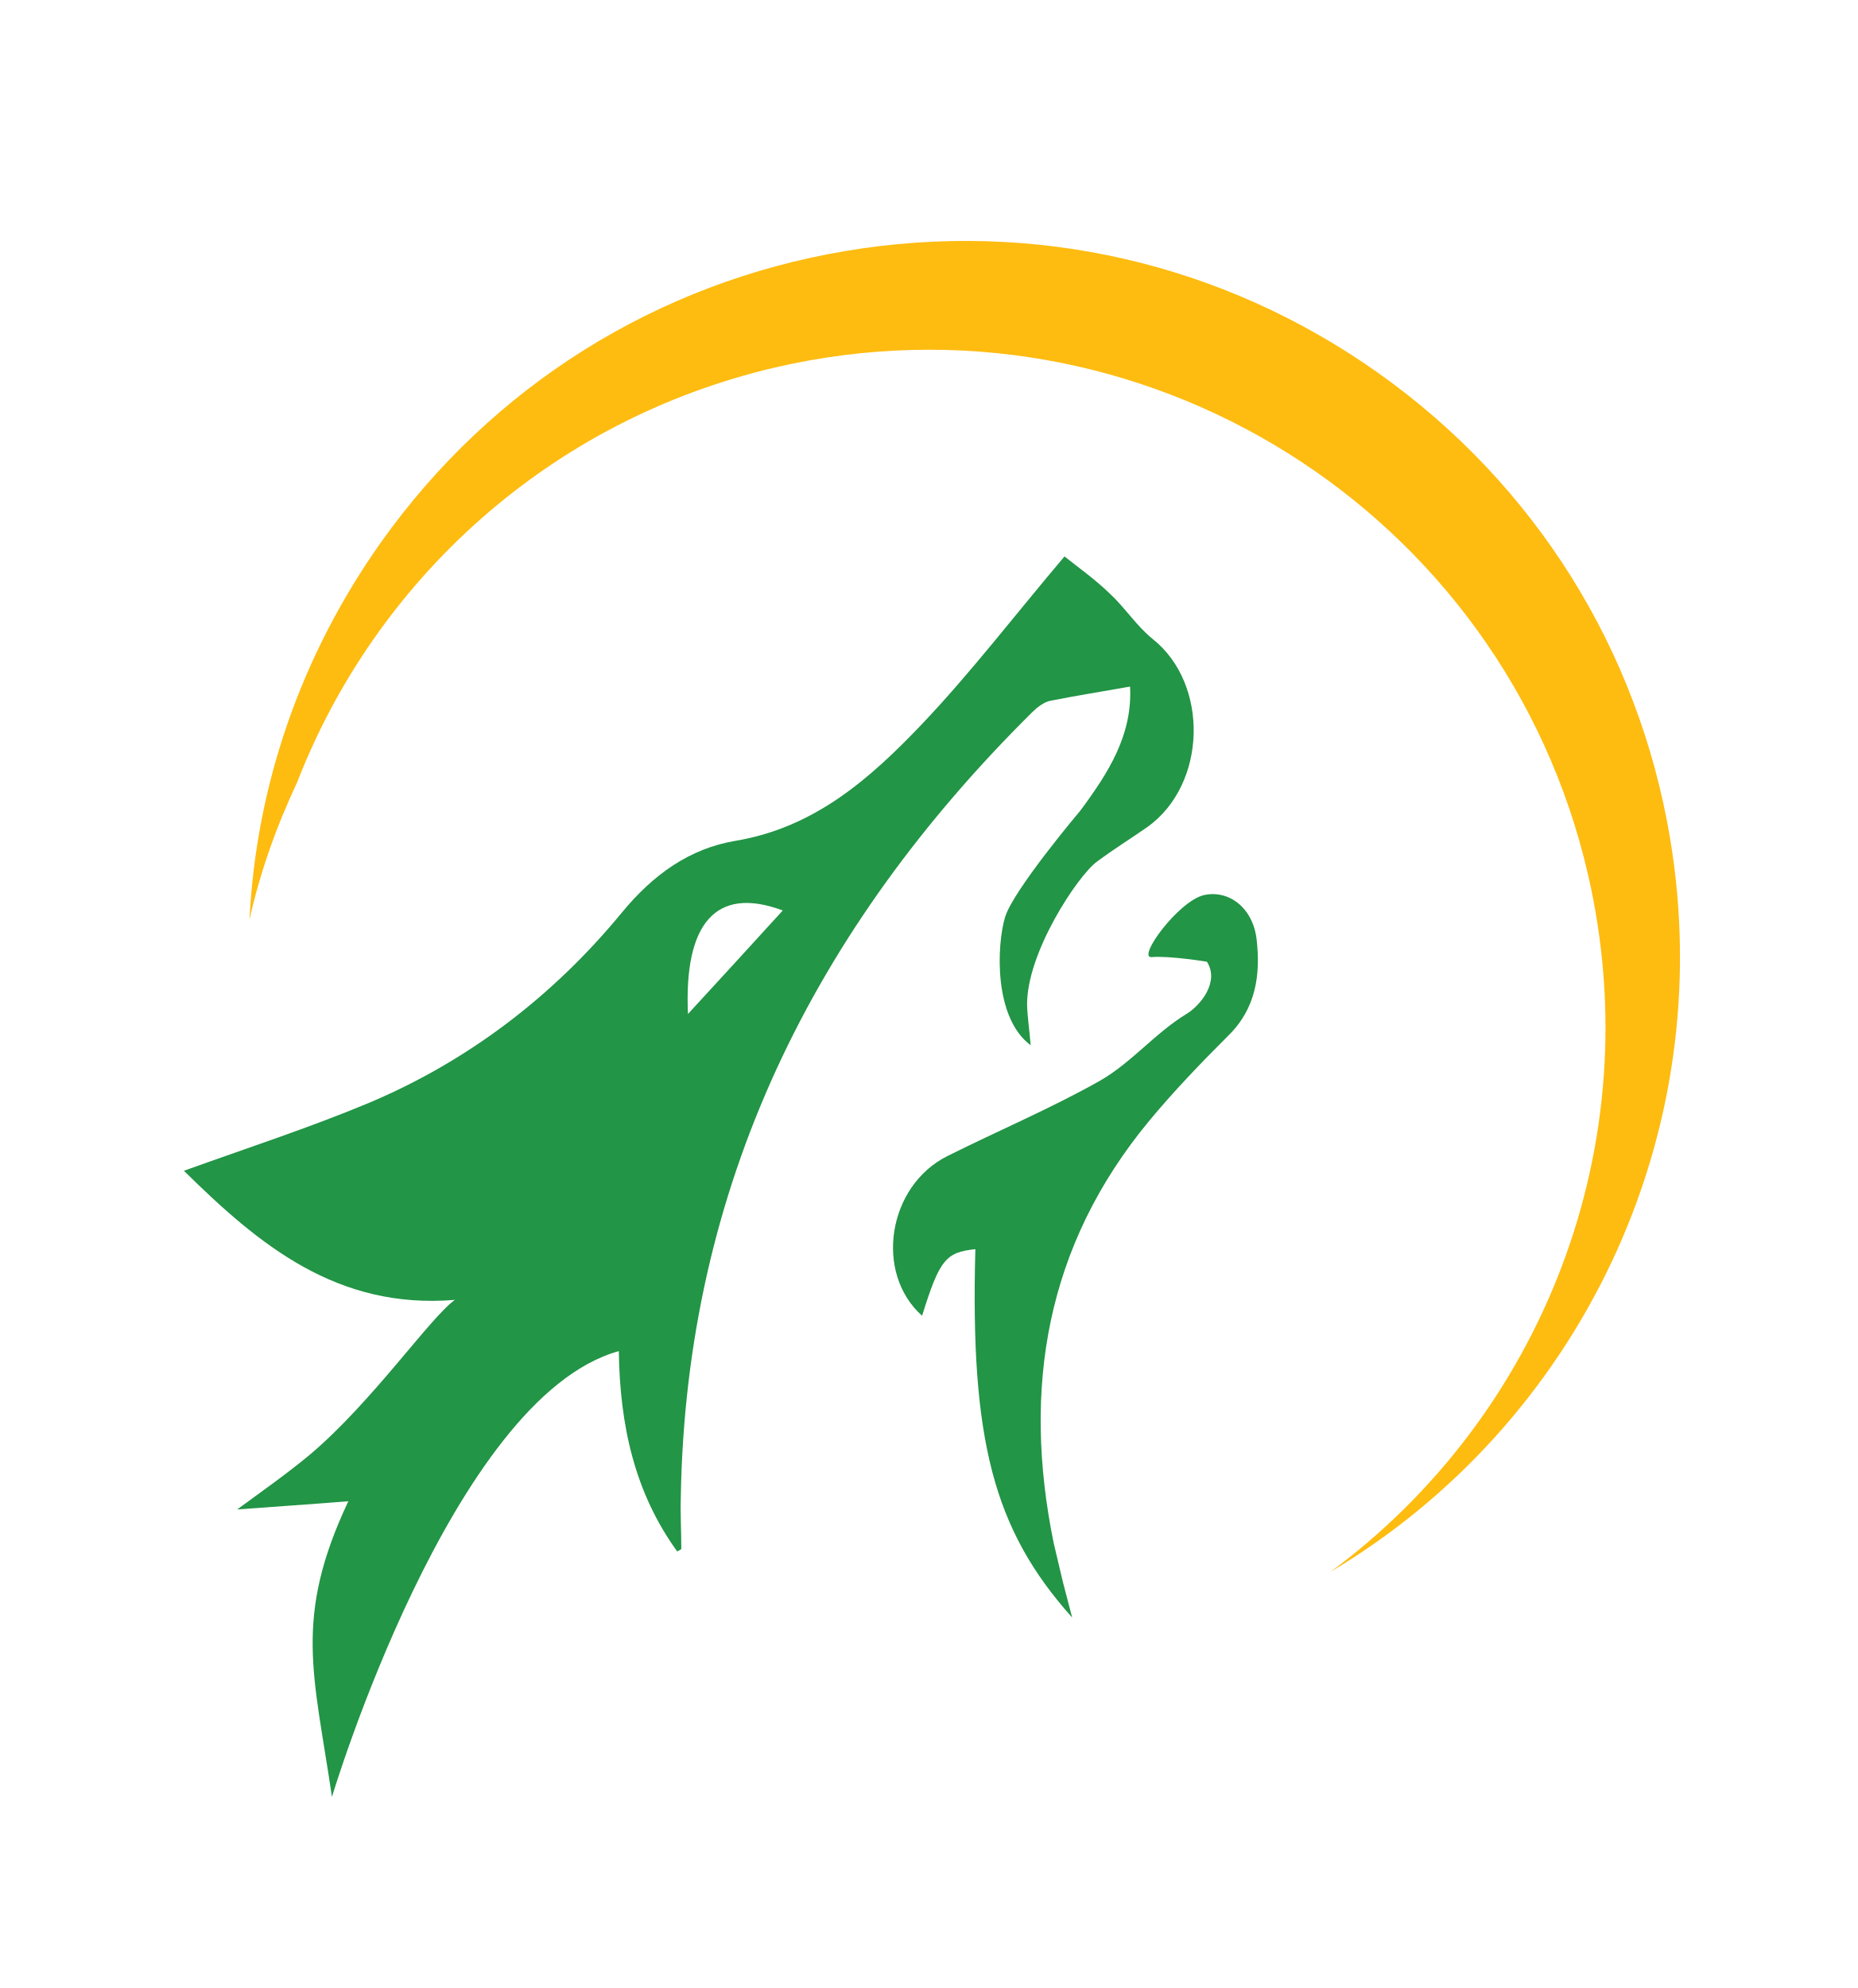
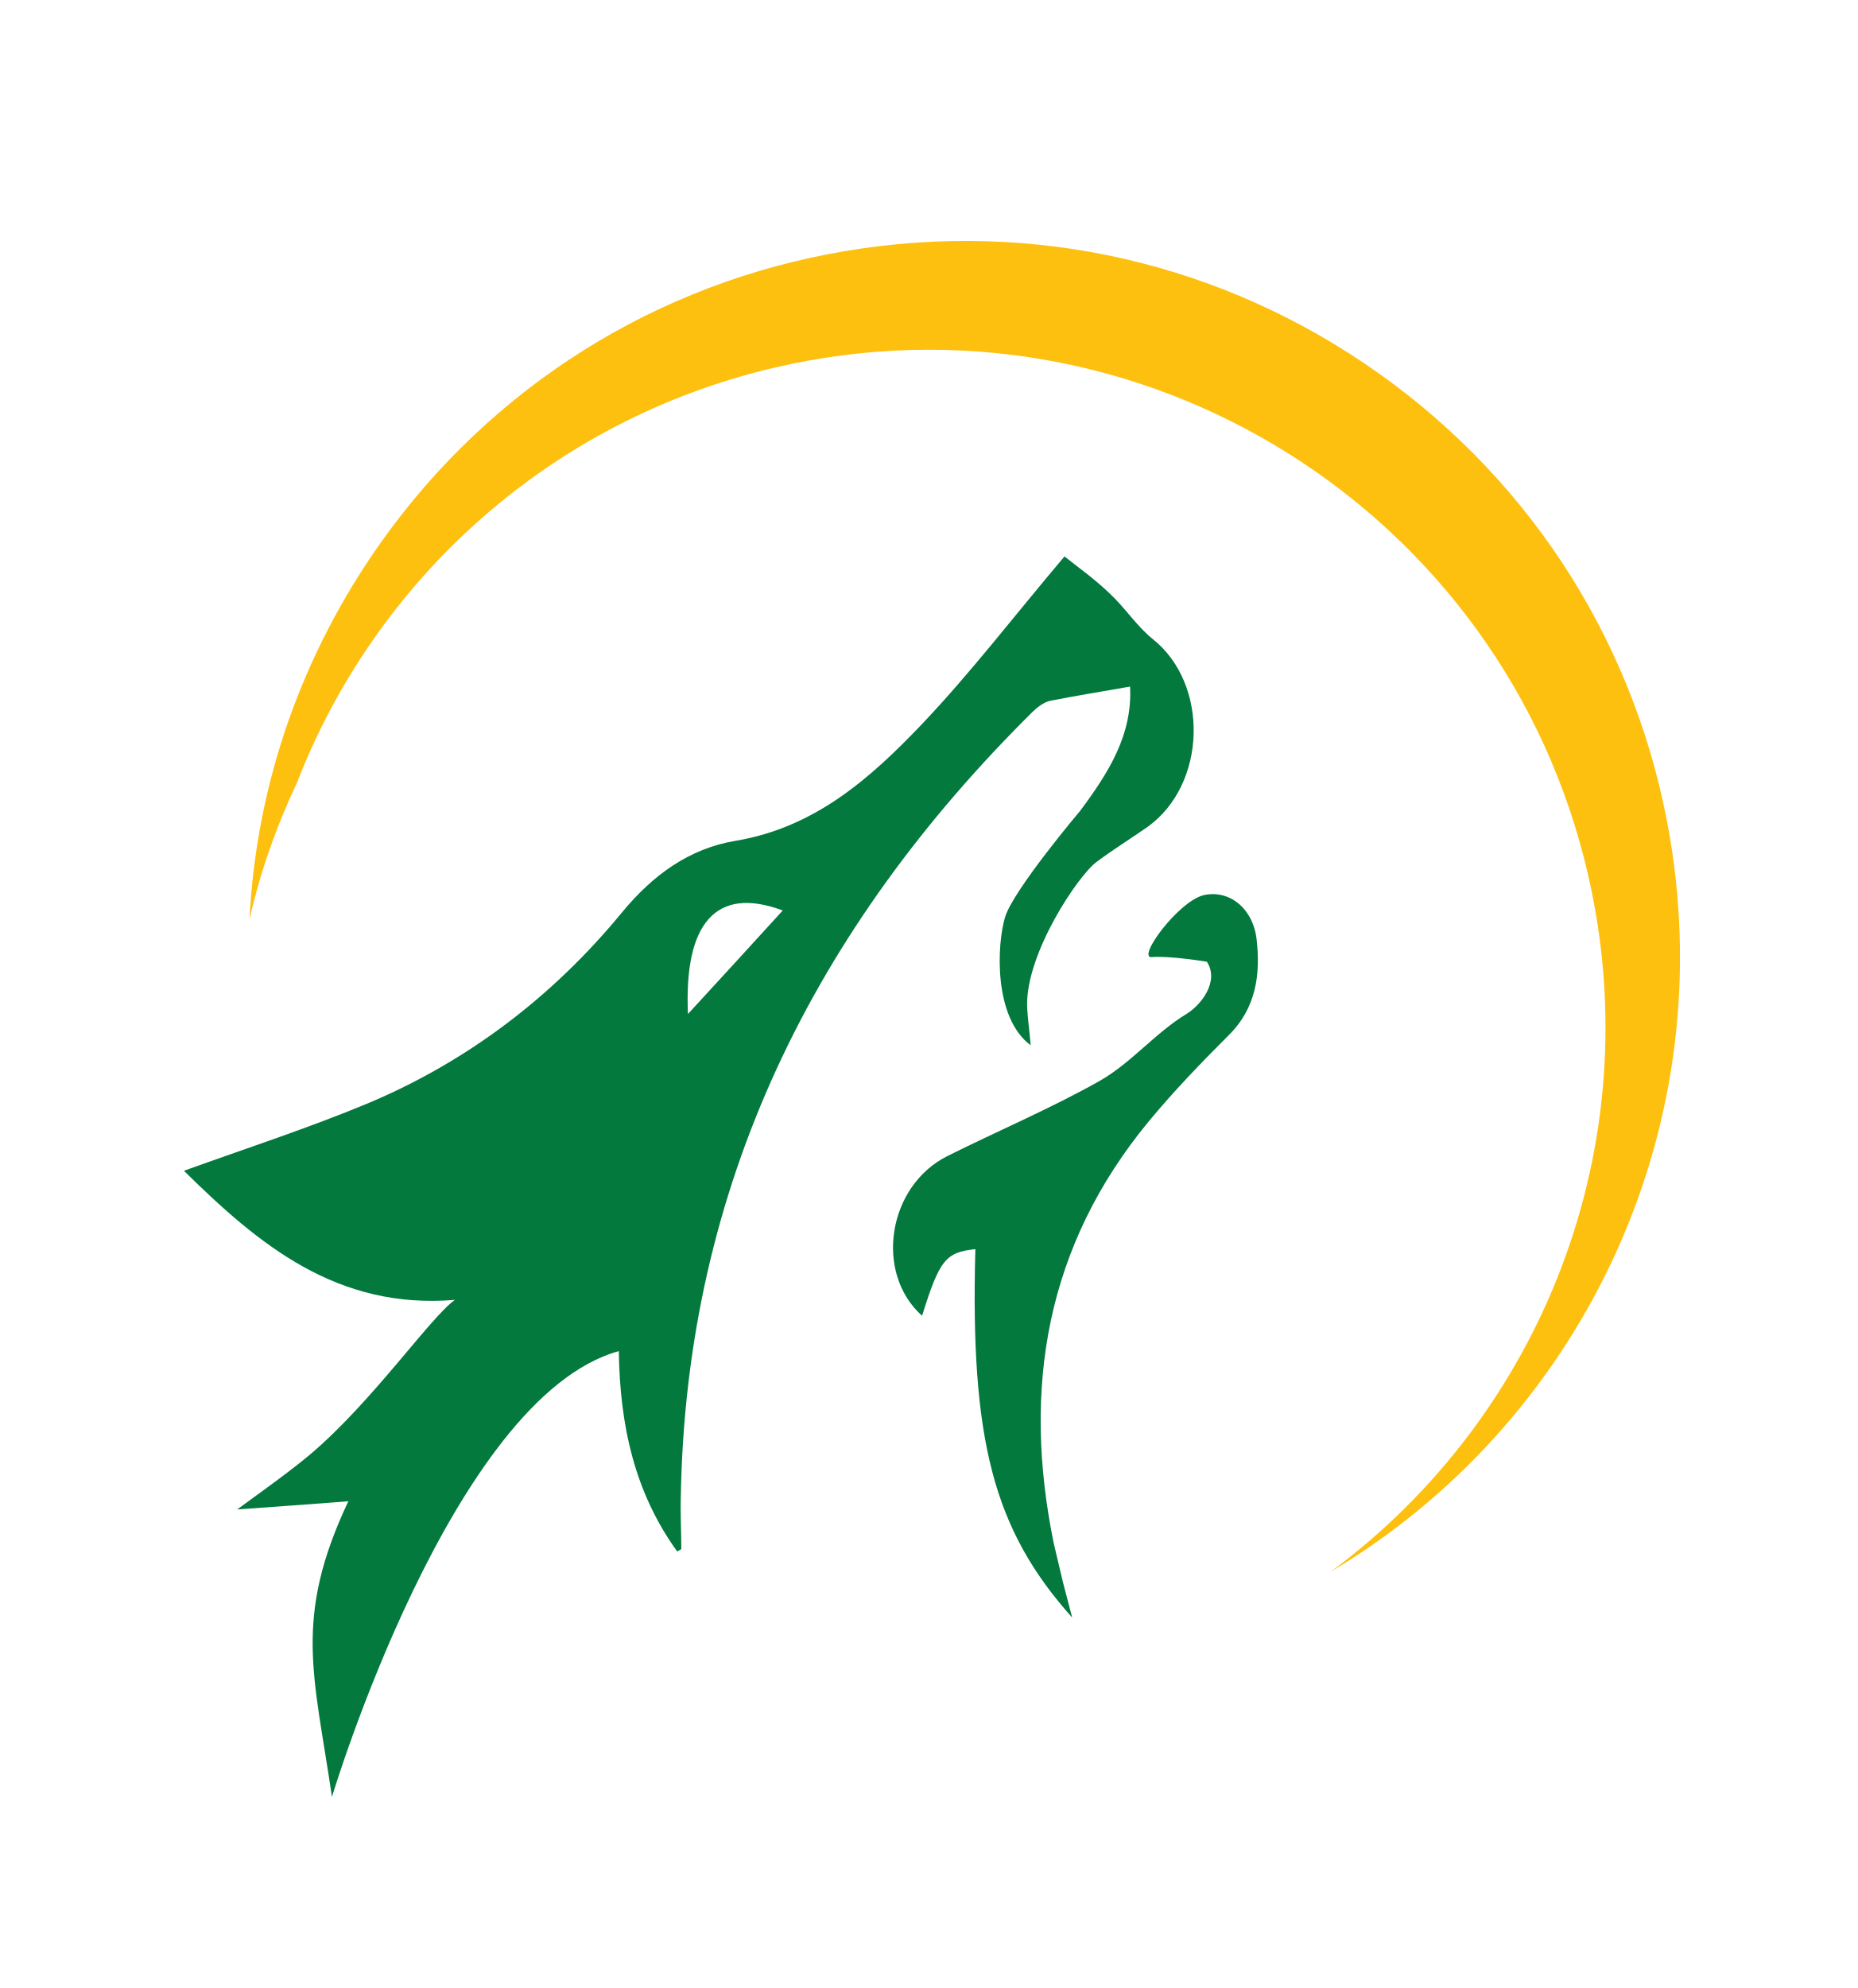
<svg xmlns="http://www.w3.org/2000/svg" version="1.1" id="Layer_1" x="0px" y="0px" viewBox="0 0 362.6 388" style="enable-background:new 0 0 362.6 388;" xml:space="preserve">
  <style type="text/css">
- 	.st0{fill:#229546;}
- 	.st1{fill:#FEBC11;}
+ 	.st0{fill:#03793E;}
+ 	.st1{fill:#FEC00F;}
</style>
  <g>
    <path class="st0" d="M225,124.7c-3.1-2.5-5.4-6.1-8.3-8.8c-3-2.9-6.4-5.3-8.9-7.3c-9.9,11.7-18.3,22.7-27.8,32.7   c-10.1,10.6-20.9,20.2-36.4,22.8c-9,1.5-16.1,6.6-22.2,14c-13.4,16.3-30,29-49.5,37.2c-11.5,4.8-23.5,8.7-36,13.2   c14.7,14.5,29.9,27.1,52.9,25.2c-4.8,3.4-16.1,19.9-28.3,30.2c-4.2,3.5-8.6,6.6-14.2,10.7c8-0.6,14.3-1,21.7-1.6   c-10.8,22.9-6.7,33.8-3.2,57.7c0,0,23.4-78,56-87c0.2,14.3,3,27.5,11.4,39.1c0.5-0.3,0.8-0.4,0.8-0.5c0-3.4-0.2-6.8-0.1-10.1   c1-60.8,26-111,68.6-153.2c0.9-0.9,2.2-1.9,3.4-2.2c5-1,10.1-1.8,15.7-2.8c0.5,9.4-4.2,16.8-9.7,24.2c0,0-13.1,15.5-14.7,20.8   s-2.3,19.6,5,25c-0.2-2.6-0.6-5.2-0.7-7.7c-0.2-10.3,10-25.5,13.6-28.1c3.2-2.4,6.6-4.5,9.9-6.8C235.6,153.1,236.1,133.5,225,124.7   z M134.3,197.9c-0.8-17.6,5.4-25.1,18.5-20.2C146.4,184.7,140.4,191.3,134.3,197.9z" />
    <path id="XMLID_00000049214944536784045030000013984633361082041260_" class="st0" d="M245.3,183.3c-0.7-6-5.3-9.7-10.3-8.6   c-5,1.2-13.1,12.3-10.2,12.1c3.5-0.3,10.8,0.9,10.8,0.9c2.5,3.9-1.2,8.5-4,10.2c-6.1,3.7-10.8,9.6-17,13.1   c-9.6,5.4-19.8,9.7-29.6,14.6c-11.7,5.8-14.4,22.8-5,31.2c3.4-10.9,4.6-12.4,10.4-13c-1,37.2,3.5,54.7,18.9,71.9   c-0.6-2.3-1.2-4.6-1.8-6.9c-0.6-2.5-1.2-5.1-1.8-7.6c-6.2-30.3-1.5-58.1,18.6-82.4c4.8-5.8,10.1-11.3,15.5-16.7   C245.2,196.8,246.1,190.2,245.3,183.3z" />
  </g>
-   <path class="st1" d="M310,170.7c-16.4-71.1-87.4-115.5-158.6-99C107.2,82,73.3,113.3,58,152.7c-4,8.5-7.2,17.4-9.3,26.8  c1.3-26.3,10.1-51.7,25.7-73.7c21.6-30.4,53.8-50.6,90.6-56.8c36.8-6.2,73.8,2.3,104.2,23.9c30.4,21.6,50.6,53.8,56.8,90.6  c9.8,58.3-18,114.6-66.3,143.3C300.8,276.5,322.2,223.7,310,170.7z" />
+   <path class="st1" d="M310,170.7c-16.4-71.1-87.4-115.5-158.6-99c-44.2,10.3-78.1,41.6-93.4,81c-4,8.5-7.2,17.4-9.3,26.8  c1.3-26.3,10.1-51.7,25.7-73.7C96,75.4,128.2,55.2,165,49s73.8,2.3,104.2,23.9s50.6,53.8,56.8,90.6c9.8,58.3-18,114.6-66.3,143.3  C300.8,276.5,322.2,223.7,310,170.7z" />
</svg>
